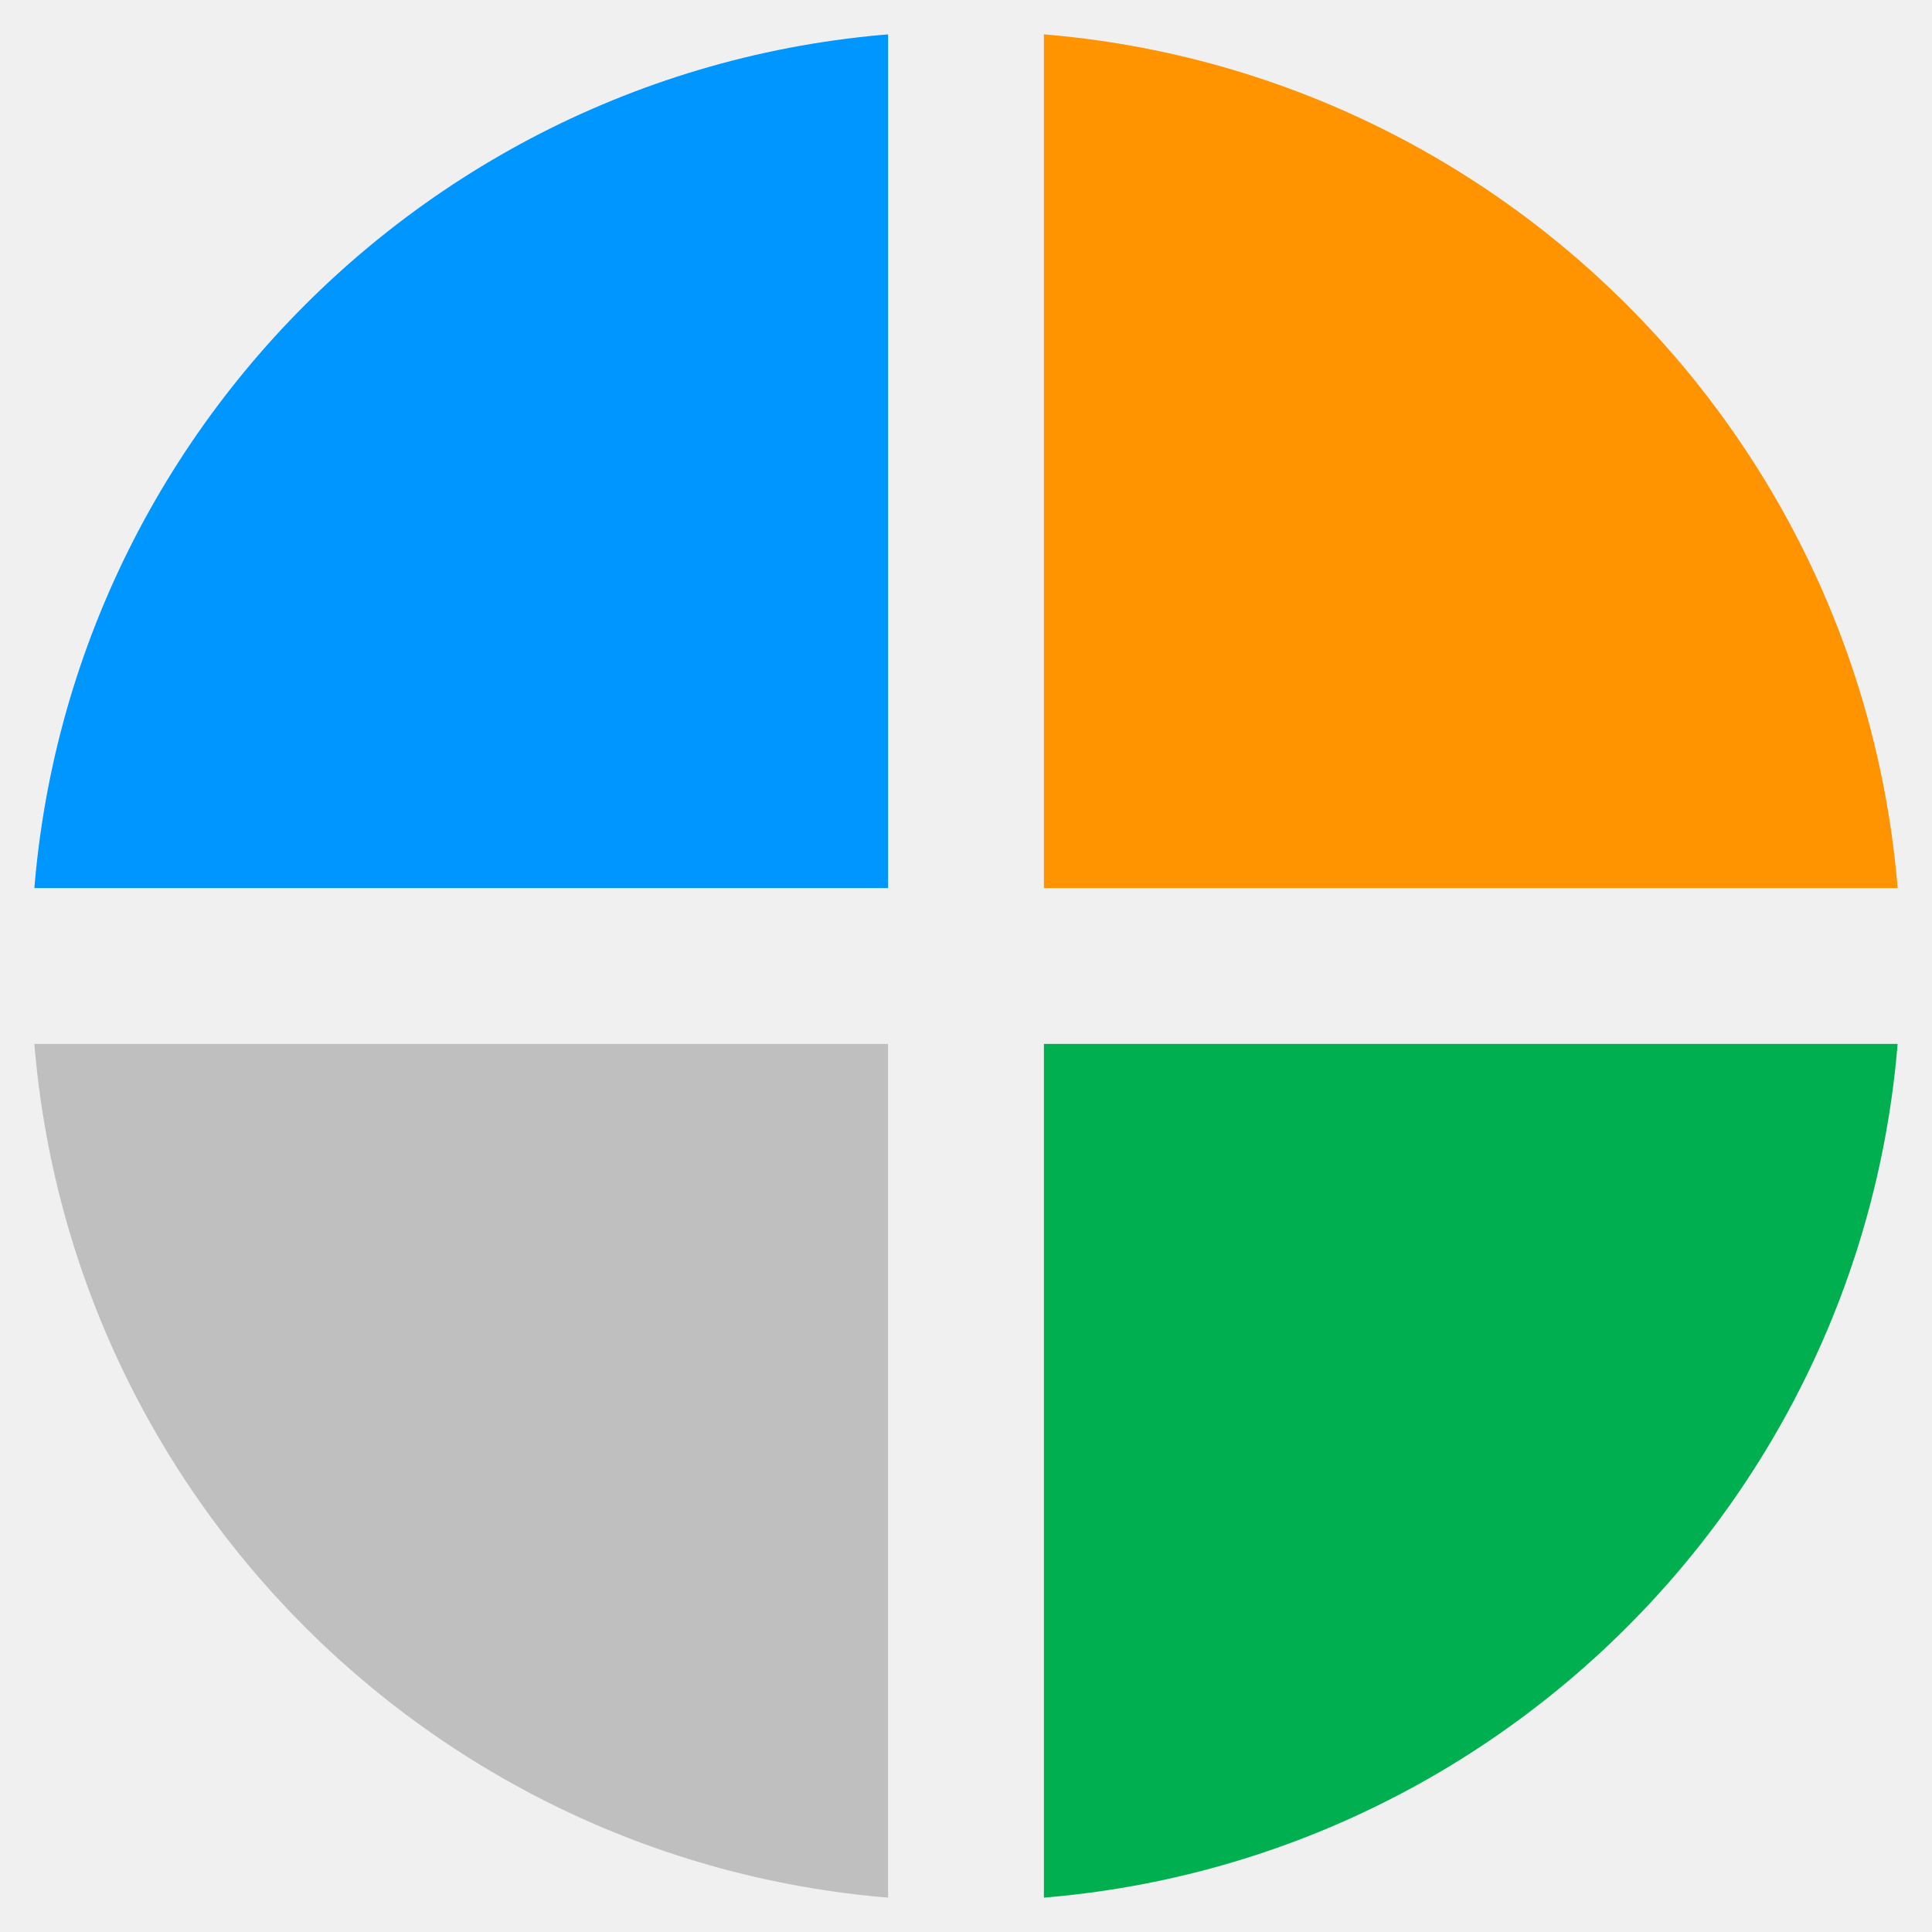
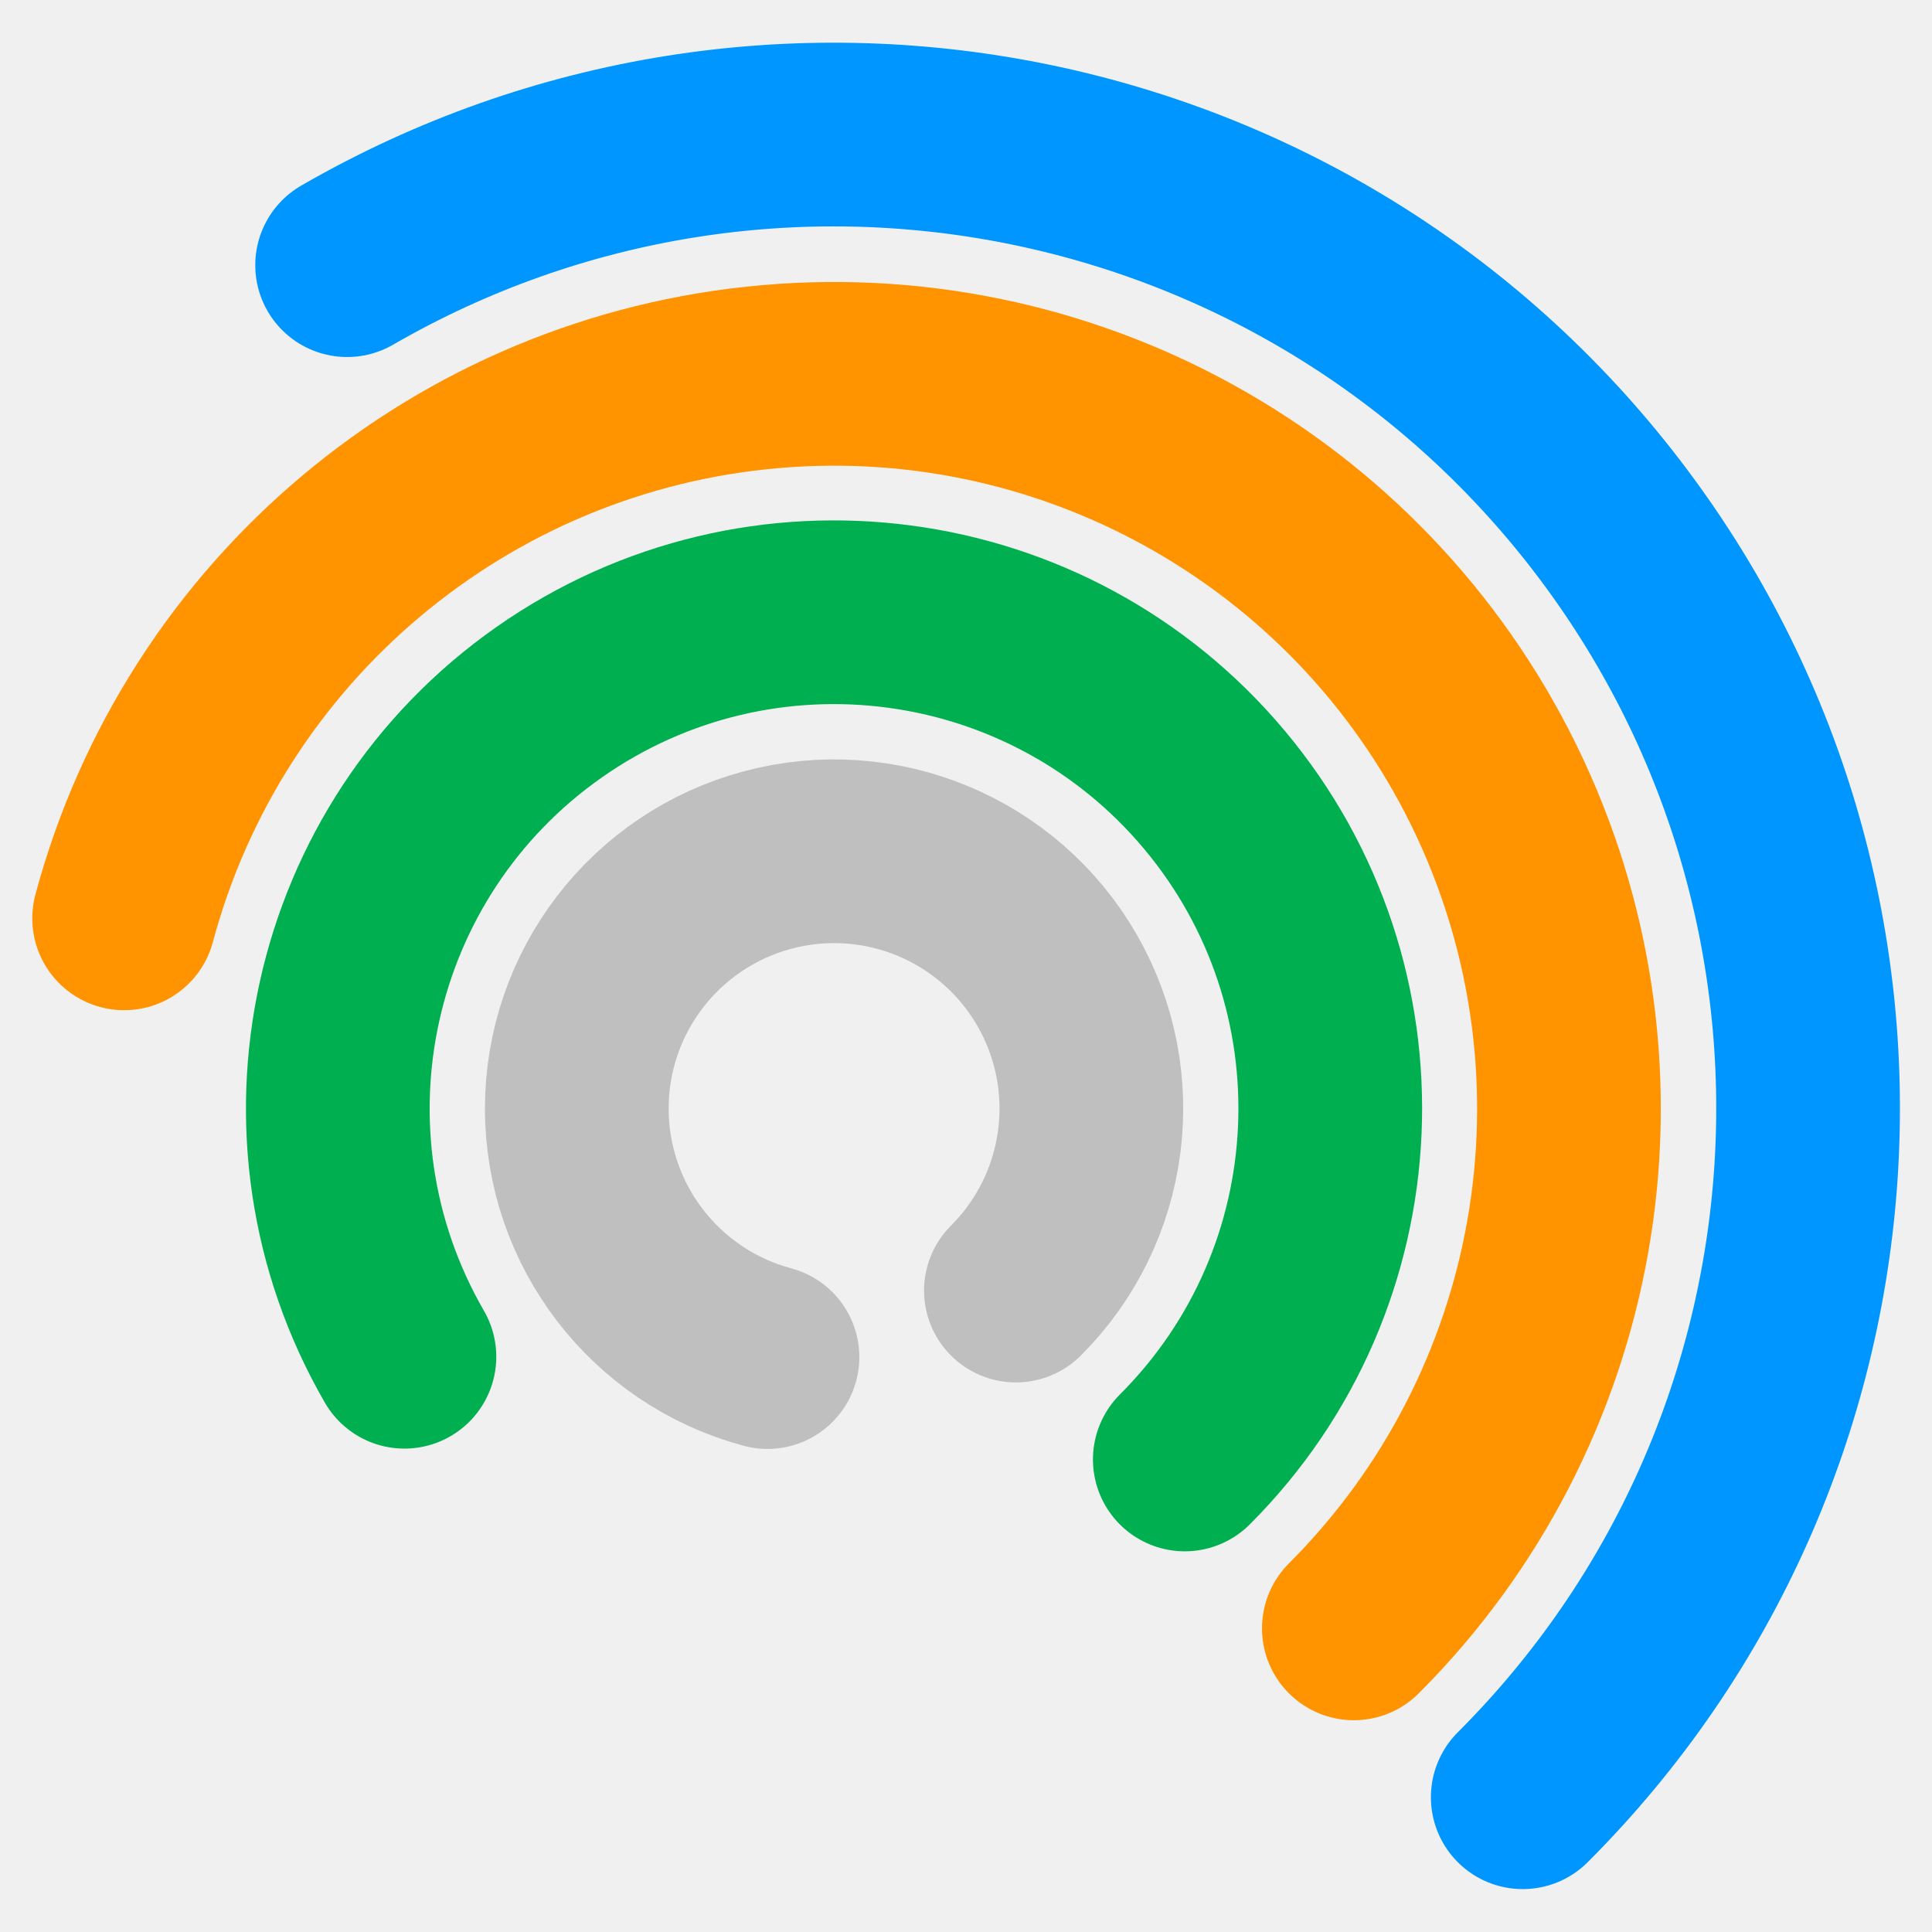
- <svg xmlns="http://www.w3.org/2000/svg" width="124" height="124" viewBox="8 8 124 124">
-   <defs>
-     <mask id="bkm" maskUnits="userSpaceOnUse" x="0" y="0" width="140" height="140">
-       <rect width="140" height="140" fill="#fff" />
-       <g stroke="#000" stroke-width="10" fill="none">
-         <path d="M0,70 L140,70" />
-         <path d="M70,0 L70,140" />
-       </g>
-     </mask>
-   </defs>
-   <g mask="url(#bkm)">
-     <path d="M70,70 L10,70 A60,60 0 0 1 70,10 Z" fill="#0096FF" />
-     <path d="M70,70 L70,10 A60,60 0 0 1 130,70 Z" fill="#FF9300" />
-     <path d="M70,70 L130,70 A60,60 0 0 1 70,130 Z" fill="#00B050" />
-     <path d="M70,70 L70,130 A60,60 0 0 1 10,70 Z" fill="#BFBFBF" />
-   </g>
+ <svg xmlns="http://www.w3.org/2000/svg" width="32" height="32" viewBox="0 0 120 120">
+   <path d="M47.67,84.29 A15.98,15.98 0 1 1 63.10,80.16" fill="none" stroke="#BFBFBF" stroke-width="11.41" stroke-linecap="round" />
+   <path d="M25.12,84.27 A30.82,30.82 0 1 1 73.59,90.65" fill="none" stroke="#00B050" stroke-width="11.41" stroke-linecap="round" />
+   <path d="M7.71,57.04 A45.65,45.65 0 1 1 84.09,101.14" fill="none" stroke="#FF9300" stroke-width="11.41" stroke-linecap="round" />
+   <path d="M21.56,16.47 A60.49,60.49 0 0 1 94.58,111.63" fill="none" stroke="#0096FF" stroke-width="11.41" stroke-linecap="round" />
</svg>
